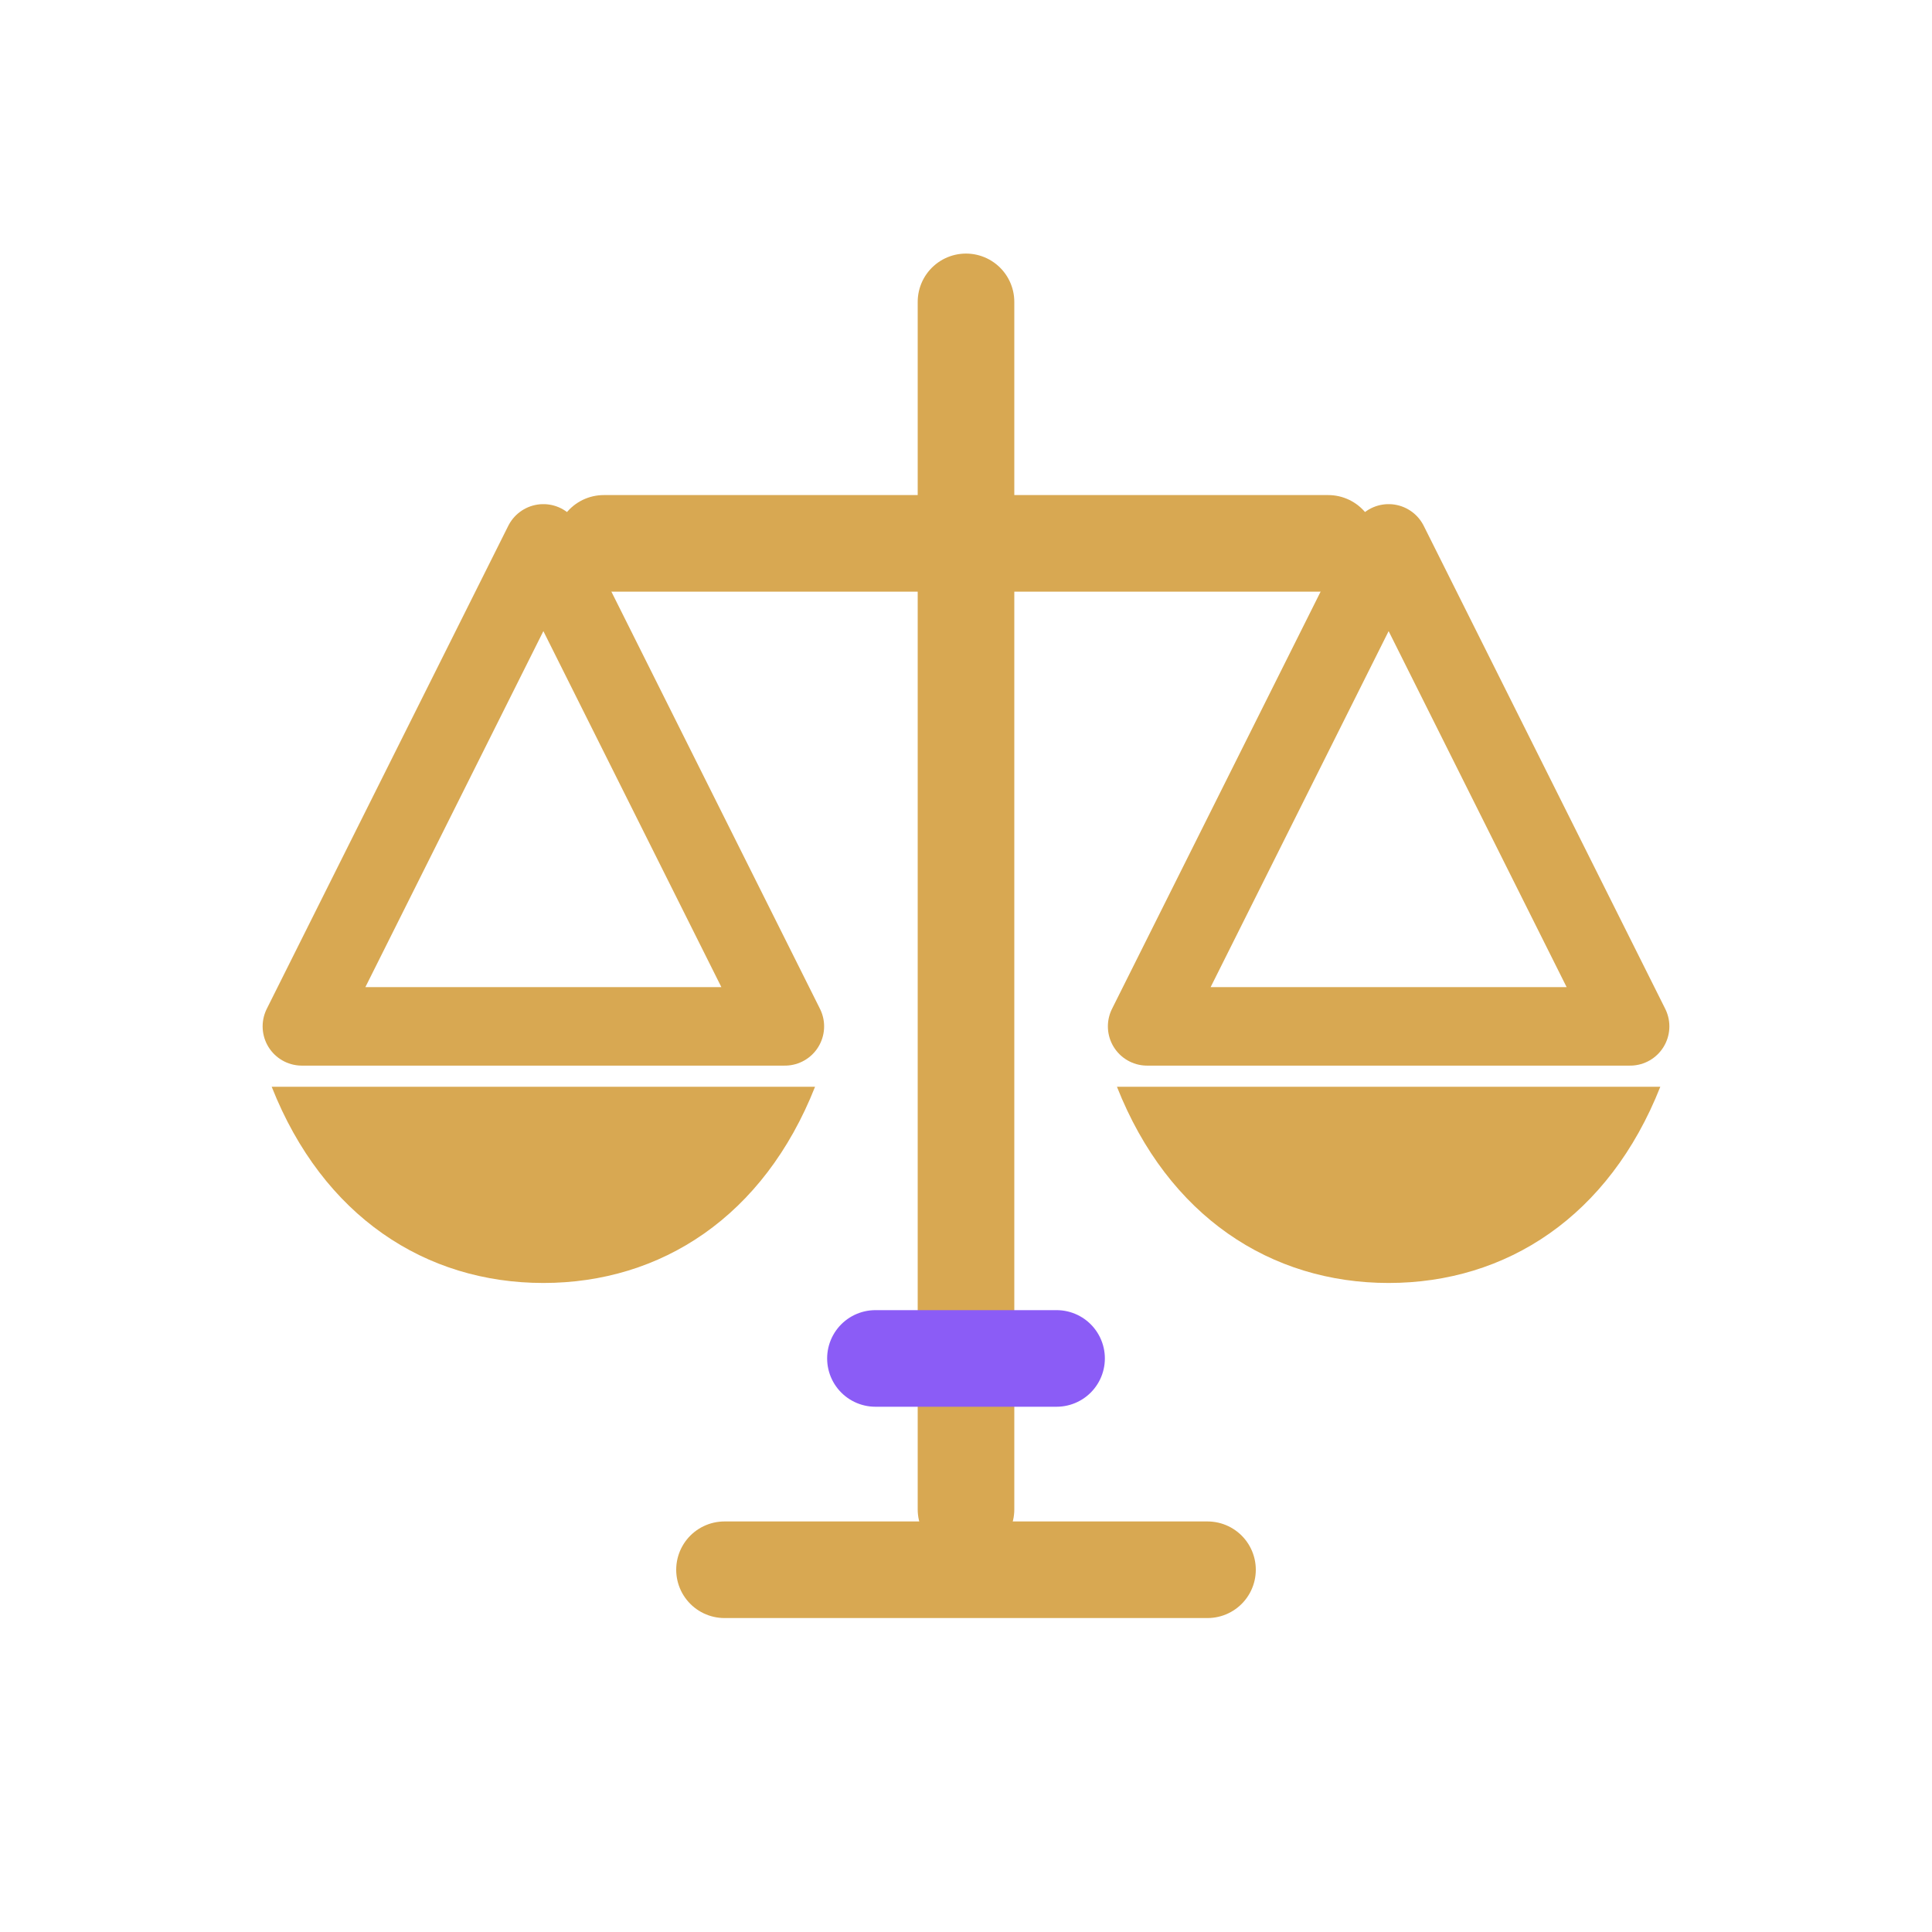
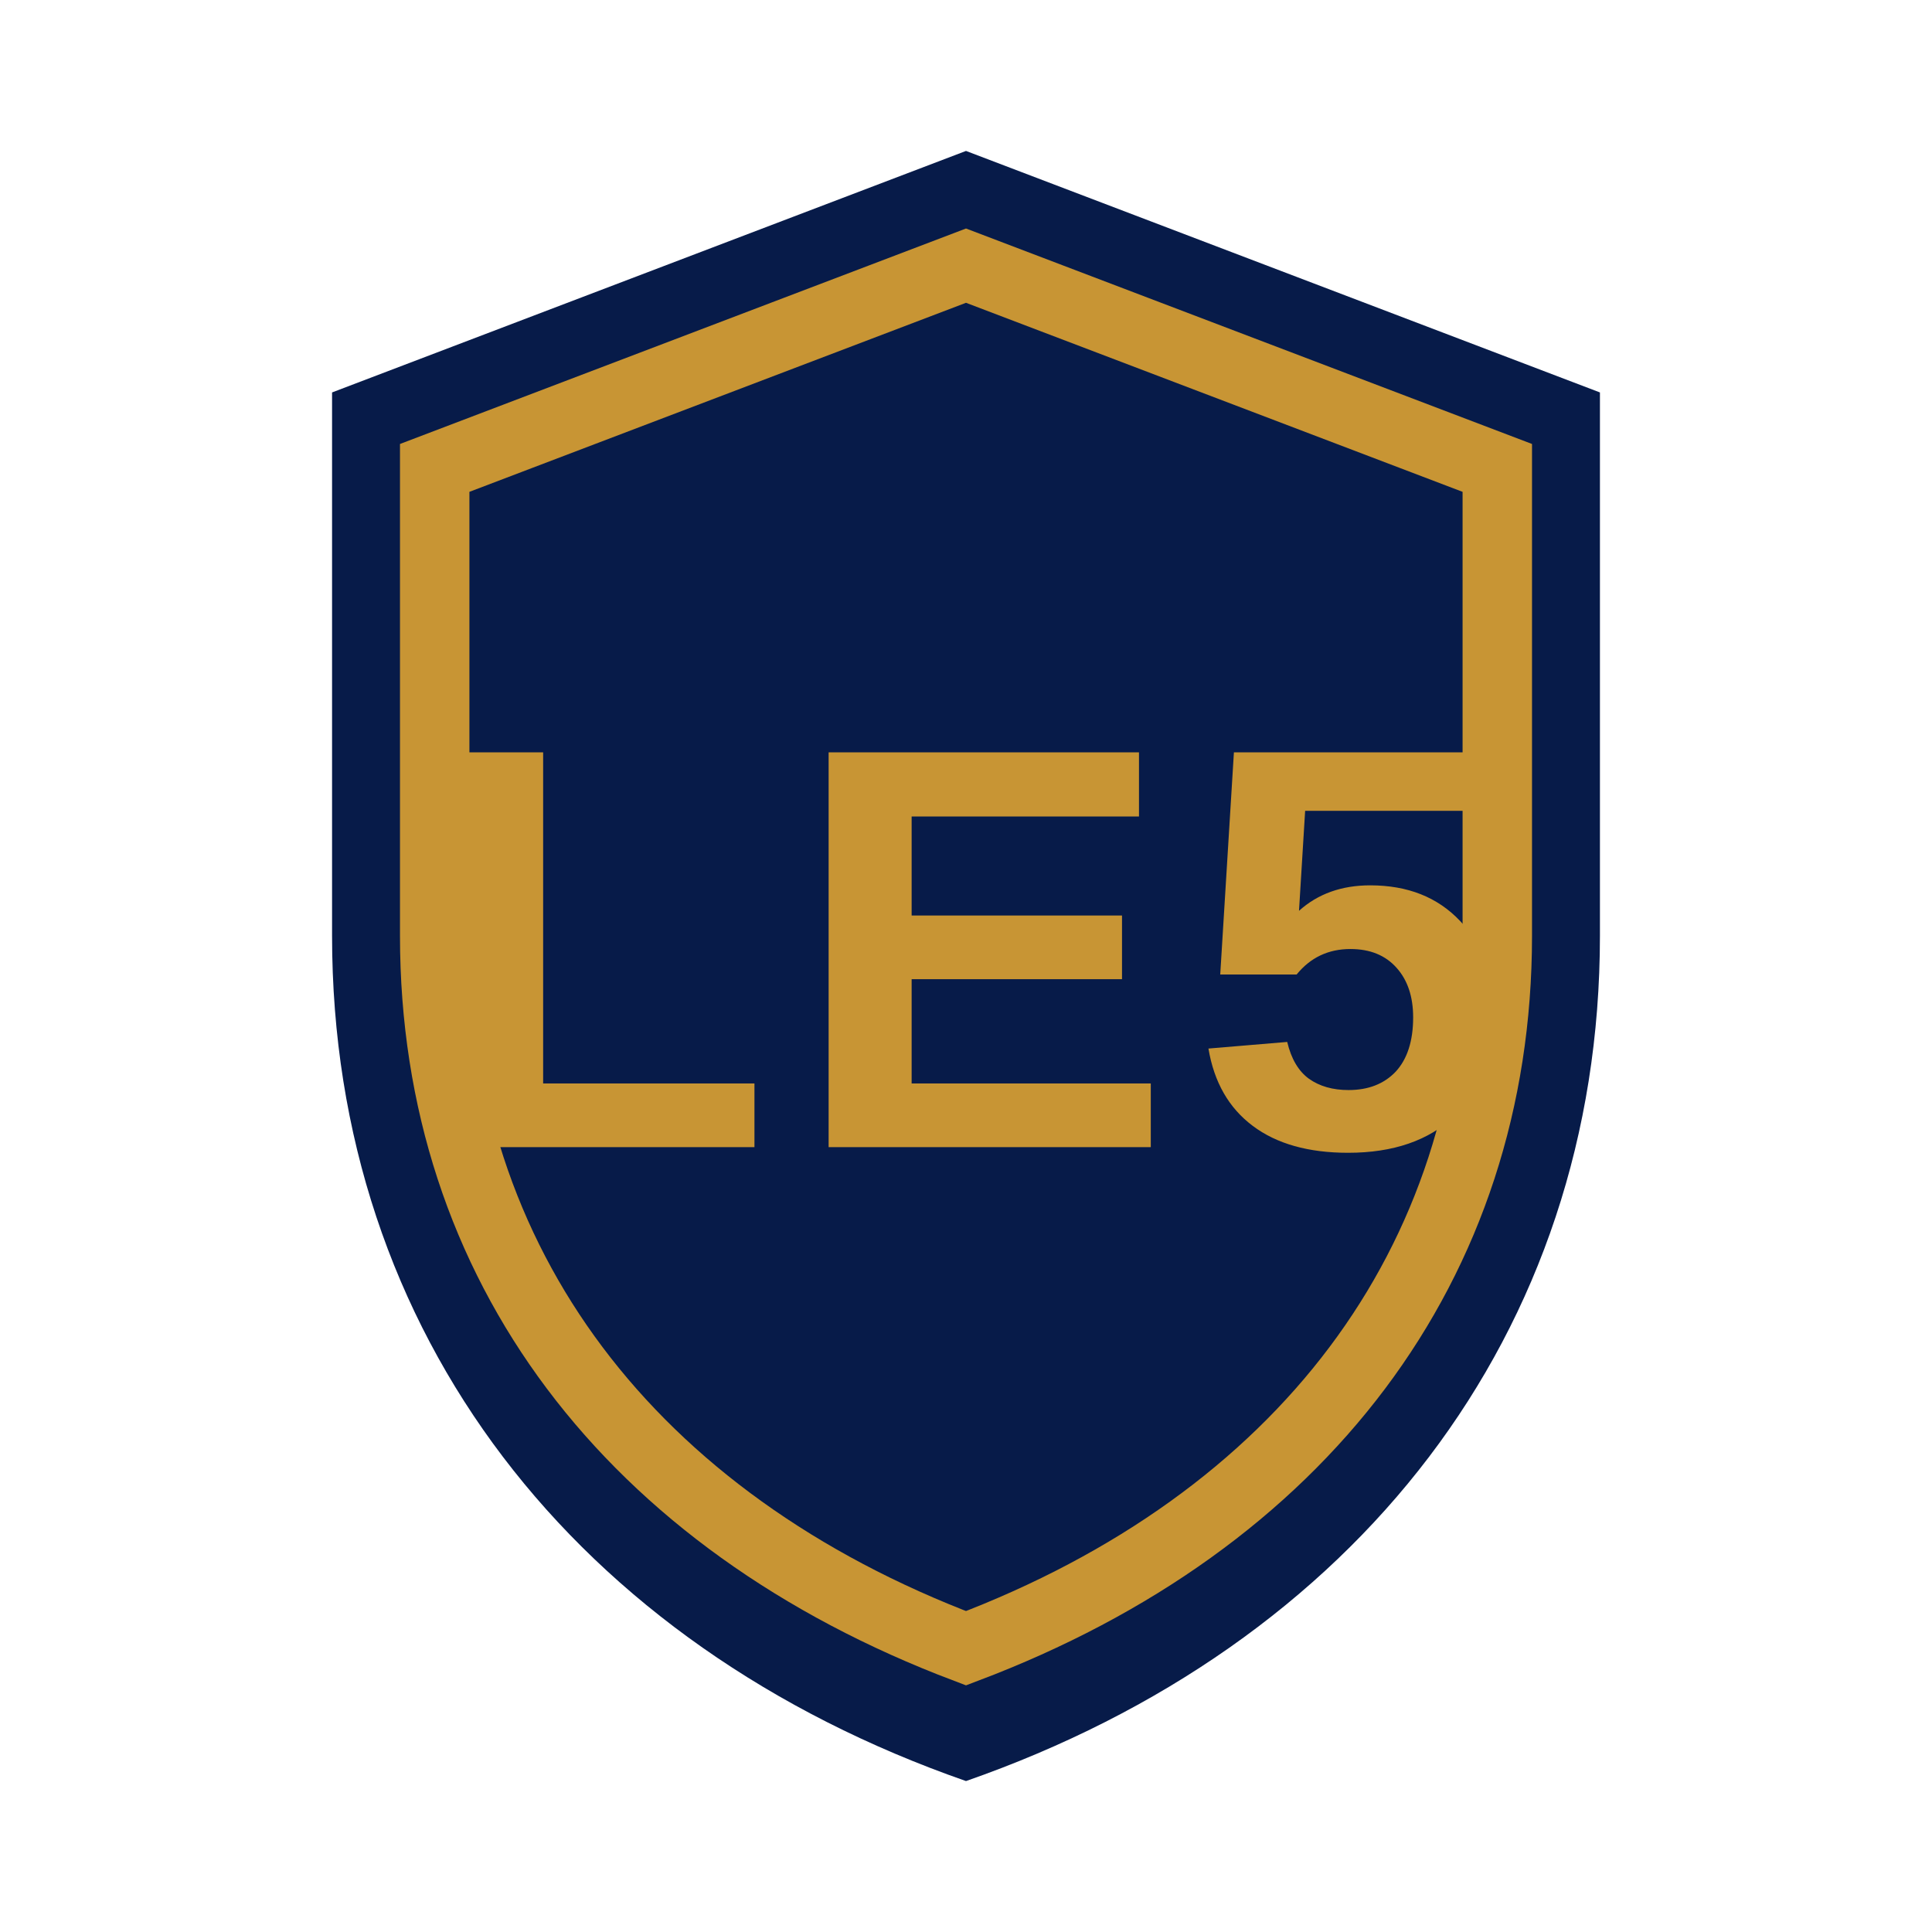
<svg xmlns="http://www.w3.org/2000/svg" viewBox="0 0 64 64" fill="none">
-   <path d="M32 10v40" stroke="#D8A852" stroke-width="3.2" stroke-linecap="round" />
-   <path d="M20 18h24" stroke="#D8A852" stroke-width="3.2" stroke-linecap="round" />
-   <path d="M18 18 10 34h16L18 18Z" stroke="#D8A852" stroke-width="2.6" stroke-linejoin="round" />
-   <path d="M46 18 38 34h16L46 18Z" stroke="#D8A852" stroke-width="2.6" stroke-linejoin="round" />
-   <path d="M9 36h18c-1.7 4.3-5.1 6.5-9 6.5S10.7 40.3 9 36Z" fill="#D8A852" />
-   <path d="M37 36h18c-1.7 4.3-5.1 6.5-9 6.5S38.7 40.3 37 36Z" fill="#D8A852" />
-   <path d="M24 52h16" stroke="#D8A852" stroke-width="3.2" stroke-linecap="round" />
-   <path d="M29 45h6" stroke="#8B5CF6" stroke-width="3.2" stroke-linecap="round" />
+   <path d="M32 5 53 13v18c0 13.2-8.1 23.5-21 28C19.1 54.5 11 44.2 11 31V13L32 5Z" fill="#071B49" />
+   <path d="M32 8.8 49.6 15.5V31c0 10.9-6.5 19.4-17.6 23.6C20.9 50.4 14.4 41.9 14.4 31V15.5L32 8.8Z" stroke="#C89534" stroke-width="2.3" />
+   <text x="32" y="38" text-anchor="middle" fill="#C89534" font-family="Poppins, Arial, sans-serif" font-size="19" font-weight="800" letter-spacing=".6">LE5</text>
</svg>
